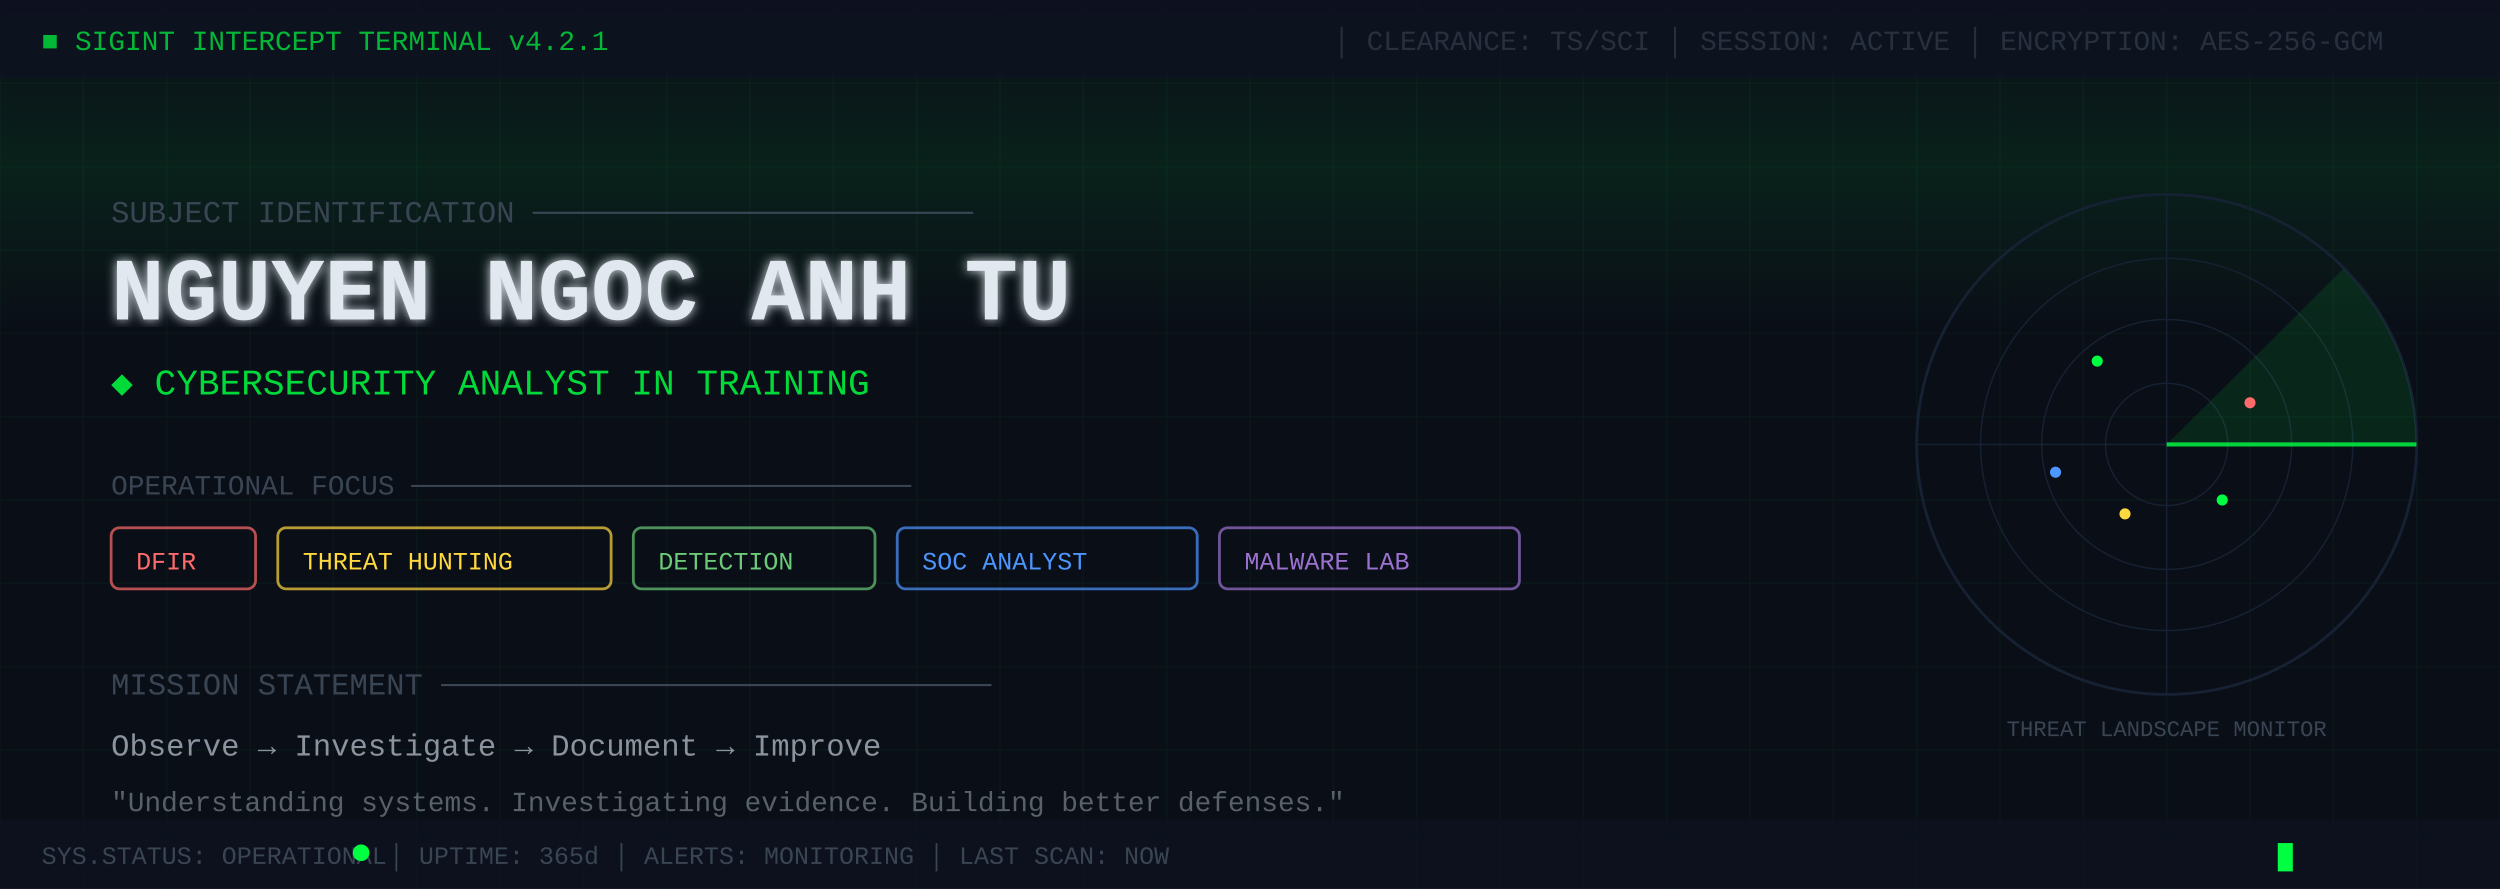
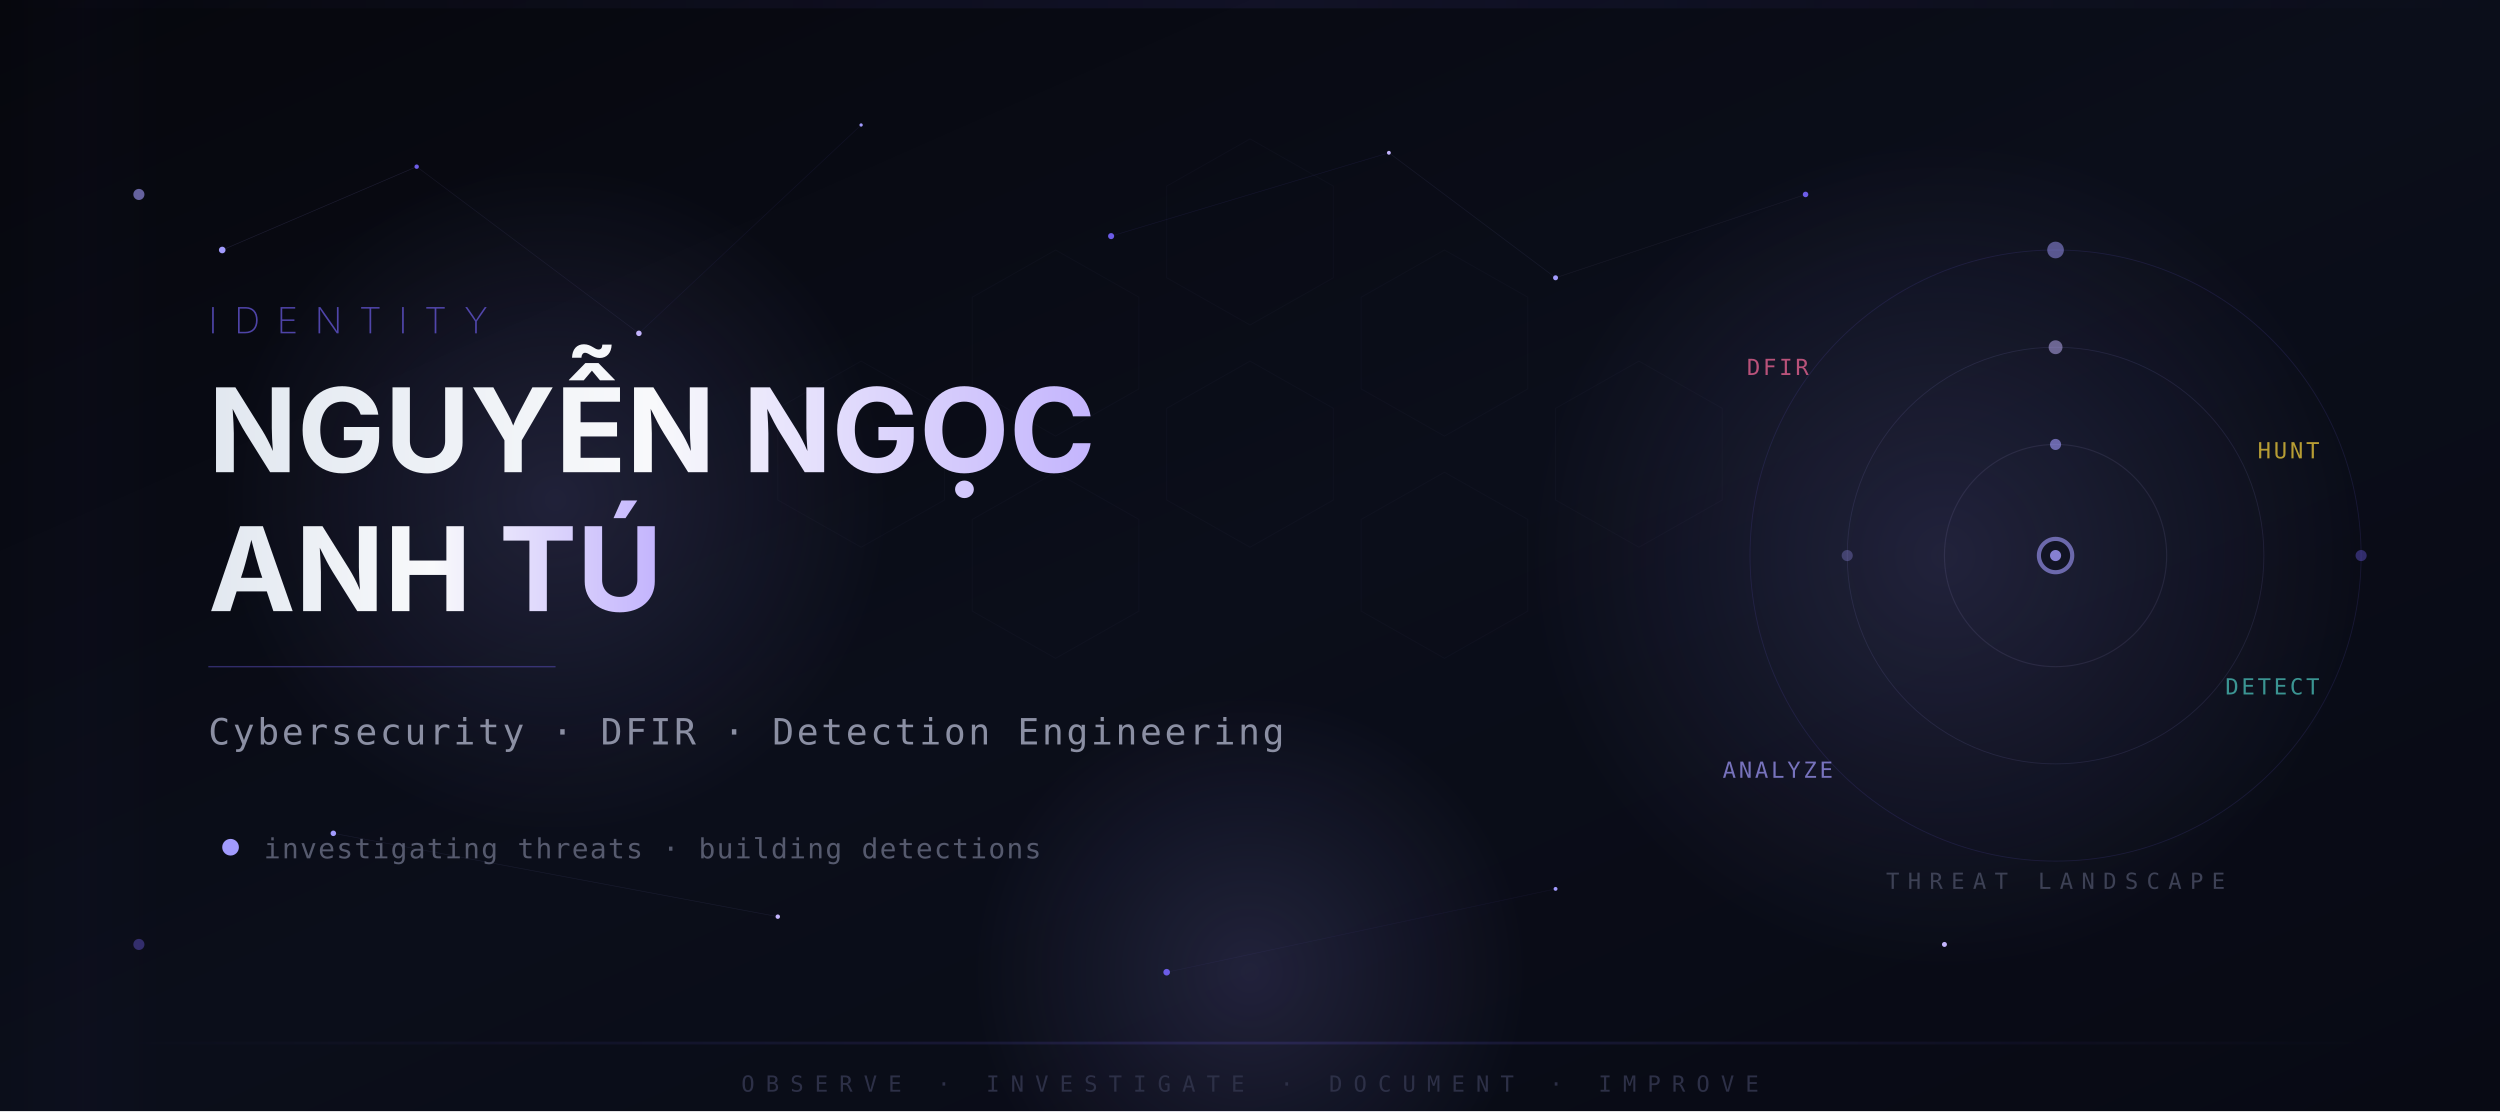
- <svg xmlns="http://www.w3.org/2000/svg" viewBox="0 0 900 320">
+ <svg xmlns="http://www.w3.org/2000/svg" viewBox="0 0 900 400">
  <defs>
-     <linearGradient id="scanline" x1="0%" y1="0%" x2="0%" y2="100%">
-       <stop offset="0%" stop-color="#00ff41" stop-opacity="0" />
-       <stop offset="50%" stop-color="#00ff41" stop-opacity="0.08" />
-       <stop offset="100%" stop-color="#00ff41" stop-opacity="0" />
-     </linearGradient>
-     <filter id="glow">
-       <feGaussianBlur stdDeviation="2" result="blur" />
-       <feComposite in="SourceGraphic" in2="blur" operator="over" />
-     </filter>
-     <filter id="glitch1">
-       <feOffset dx="2" dy="0" in="SourceGraphic" result="r" />
-       <feOffset dx="-2" dy="0" in="SourceGraphic" result="b" />
-       <feColorMatrix in="r" type="matrix" values="1 0 0 0 0  0 0 0 0 0  0 0 0 0 0  0 0 0 1 0" result="red" />
-       <feColorMatrix in="b" type="matrix" values="0 0 0 0 0  0 0 0 0 0  0 0 1 0 0  0 0 0 1 0" result="blue" />
-       <feBlend in="red" in2="blue" mode="screen" result="blend" />
-       <feBlend in="SourceGraphic" in2="blend" mode="screen" />
-     </filter>
-     <clipPath id="radarClip">
-       <circle cx="780" cy="160" r="90" />
-     </clipPath>
+     <linearGradient id="bgGrad" x1="0%" y1="0%" x2="100%" y2="100%">
+       <stop offset="0%" stop-color="#06070d" />
+       <stop offset="50%" stop-color="#0b0e1a" />
+       <stop offset="100%" stop-color="#080a14" />
+     </linearGradient>
+     <linearGradient id="accentGrad" x1="0%" y1="0%" x2="100%" y2="0%">
+       <stop offset="0%" stop-color="#6c5ce7" stop-opacity="0" />
+       <stop offset="50%" stop-color="#6c5ce7" stop-opacity="0.6" />
+       <stop offset="100%" stop-color="#6c5ce7" stop-opacity="0" />
+     </linearGradient>
+     <linearGradient id="lineGrad" x1="0%" y1="0%" x2="100%" y2="0%">
+       <stop offset="0%" stop-color="#a29bfe" stop-opacity="0" />
+       <stop offset="20%" stop-color="#a29bfe" stop-opacity="0.4" />
+       <stop offset="80%" stop-color="#6c5ce7" stop-opacity="0.4" />
+       <stop offset="100%" stop-color="#6c5ce7" stop-opacity="0" />
+     </linearGradient>
+     <linearGradient id="nameGrad" x1="0%" y1="0%" x2="100%" y2="0%">
+       <stop offset="0%" stop-color="#e2e8f0" />
+       <stop offset="50%" stop-color="#f8f9fb" />
+       <stop offset="100%" stop-color="#c4b5fd" />
+     </linearGradient>
+     <linearGradient id="waveGrad" x1="0%" y1="0%" x2="100%" y2="0%">
+       <stop offset="0%" stop-color="#6c5ce7" stop-opacity="0" />
+       <stop offset="30%" stop-color="#a29bfe" stop-opacity="0.3" />
+       <stop offset="70%" stop-color="#6c5ce7" stop-opacity="0.3" />
+       <stop offset="100%" stop-color="#6c5ce7" stop-opacity="0" />
+     </linearGradient>
+     <radialGradient id="orbGlow" cx="50%" cy="50%" r="50%">
+       <stop offset="0%" stop-color="#a29bfe" stop-opacity="0.15" />
+       <stop offset="100%" stop-color="#a29bfe" stop-opacity="0" />
+     </radialGradient>
  </defs>
  <style>
-     @keyframes scanMove {
-       0% { transform: translateY(-320px); }
-       100% { transform: translateY(320px); }
-     }
-     @keyframes pulse {
-       0%, 100% { opacity: 0.4; }
-       50% { opacity: 1; }
-     }
-     @keyframes radarSweep {
+     @keyframes drift {
+       0%, 100% { transform: translateY(0px); opacity: 0.3; }
+       50% { transform: translateY(-8px); opacity: 0.8; }
+     }
+     @keyframes drift2 {
+       0%, 100% { transform: translateY(0px) translateX(0px); opacity: 0.2; }
+       33% { transform: translateY(-5px) translateX(3px); opacity: 0.6; }
+       66% { transform: translateY(3px) translateX(-2px); opacity: 0.4; }
+     }
+     @keyframes orbitSlow {
      0% { transform: rotate(0deg); }
      100% { transform: rotate(360deg); }
    }
-     @keyframes blink {
-       0%, 49% { opacity: 1; }
-       50%, 100% { opacity: 0; }
-     }
-     @keyframes fadeIn {
-       0% { opacity: 0; }
+     @keyframes orbitReverse {
+       0% { transform: rotate(360deg); }
+       100% { transform: rotate(0deg); }
+     }
+     @keyframes fadeSlideUp {
+       0% { opacity: 0; transform: translateY(15px); }
+       100% { opacity: 1; transform: translateY(0); }
+     }
+     @keyframes pulseRing {
+       0% { r: 40; opacity: 0.3; }
+       50% { r: 55; opacity: 0; }
+       100% { r: 40; opacity: 0.3; }
+     }
+     @keyframes scanVertical {
+       0% { transform: translateY(-400px); }
+       100% { transform: translateY(400px); }
+     }
+     @keyframes shimmer {
+       0% { transform: translateX(-900px); }
+       100% { transform: translateX(900px); }
+     }
+     @keyframes breathe {
+       0%, 100% { opacity: 0.04; }
+       50% { opacity: 0.08; }
+     }
+     @keyframes particleFade {
+       0%, 100% { opacity: 0; r: 0.5; }
+       50% { opacity: 0.7; r: 1.5; }
+     }
+     @keyframes hexRotate {
+       0% { transform: rotate(0deg); opacity: 0.06; }
+       50% { opacity: 0.12; }
+       100% { transform: rotate(60deg); opacity: 0.06; }
+     }
+     @keyframes lineTrace {
+       0% { stroke-dashoffset: 600; }
+       100% { stroke-dashoffset: 0; }
+     }
+     @keyframes statusBlink {
+       0%, 40% { opacity: 1; }
+       50%, 90% { opacity: 0.3; }
      100% { opacity: 1; }
    }
-     @keyframes glitchShift {
-       0%, 90%, 100% { transform: translate(0, 0); }
-       92% { transform: translate(-3px, 1px); }
-       94% { transform: translate(3px, -1px); }
-       96% { transform: translate(-1px, 2px); }
-       98% { transform: translate(2px, -2px); }
-     }
-     @keyframes matrixFall {
-       0% { transform: translateY(-100%); opacity: 0; }
-       10% { opacity: 0.6; }
-       90% { opacity: 0.6; }
-       100% { transform: translateY(320px); opacity: 0; }
-     }
-     @keyframes typewriter {
-       0% { width: 0; }
-       100% { width: 100%; }
-     }
-     @keyframes dotPulse {
-       0%, 100% { r: 2; opacity: 0.3; }
-       50% { r: 4; opacity: 1; }
-     }
-     .scanline-bar {
-       animation: scanMove 4s linear infinite;
-     }
-     .radar-sweep {
-       transform-origin: 780px 160px;
-       animation: radarSweep 4s linear infinite;
-     }
-     .cursor-blink {
-       animation: blink 1s step-end infinite;
-     }
-     .glitch-text {
-       animation: glitchShift 6s ease-in-out infinite;
-     }
-     .matrix-char {
-       font-family: 'Courier New', monospace;
-       font-size: 11px;
-       fill: #00ff41;
-       opacity: 0.15;
-     }
-     .m1 { animation: matrixFall 8s linear infinite; }
-     .m2 { animation: matrixFall 6s linear infinite 1s; }
-     .m3 { animation: matrixFall 10s linear infinite 2s; }
-     .m4 { animation: matrixFall 7s linear infinite 0.5s; }
-     .m5 { animation: matrixFall 9s linear infinite 3s; }
-     .m6 { animation: matrixFall 5s linear infinite 1.5s; }
-     .m7 { animation: matrixFall 11s linear infinite 2.5s; }
-     .m8 { animation: matrixFall 6.5s linear infinite 0.8s; }
-     .dot-pulse {
-       animation: dotPulse 2s ease-in-out infinite;
-     }
-     .dot-pulse2 {
-       animation: dotPulse 2s ease-in-out infinite 0.5s;
-     }
-     .dot-pulse3 {
-       animation: dotPulse 2s ease-in-out infinite 1s;
-     }
-     .fade1 { animation: fadeIn 1s ease-out 0.5s both; }
-     .fade2 { animation: fadeIn 1s ease-out 1s both; }
-     .fade3 { animation: fadeIn 1s ease-out 1.5s both; }
-     .fade4 { animation: fadeIn 1s ease-out 2s both; }
+     .p1 { animation: drift 6s ease-in-out infinite; }
+     .p2 { animation: drift 8s ease-in-out infinite 1s; }
+     .p3 { animation: drift2 7s ease-in-out infinite 0.5s; }
+     .p4 { animation: drift 9s ease-in-out infinite 2s; }
+     .p5 { animation: drift2 5s ease-in-out infinite 1.5s; }
+     .p6 { animation: drift 10s ease-in-out infinite 3s; }
+     .p7 { animation: drift2 6.5s ease-in-out infinite 0.8s; }
+     .p8 { animation: drift 7.5s ease-in-out infinite 2.5s; }
+     .p9 { animation: particleFade 4s ease-in-out infinite; }
+     .p10 { animation: particleFade 5s ease-in-out infinite 1s; }
+     .p11 { animation: particleFade 6s ease-in-out infinite 2s; }
+     .p12 { animation: particleFade 4.5s ease-in-out infinite 0.5s; }
+     .p13 { animation: particleFade 5.5s ease-in-out infinite 1.5s; }
+     .orbit1 { transform-origin: 740px 200px; animation: orbitSlow 20s linear infinite; }
+     .orbit2 { transform-origin: 740px 200px; animation: orbitReverse 15s linear infinite; }
+     .orbit3 { transform-origin: 740px 200px; animation: orbitSlow 25s linear infinite; }
+     .fade1 { animation: fadeSlideUp 0.8s ease-out 0.3s both; }
+     .fade2 { animation: fadeSlideUp 0.8s ease-out 0.6s both; }
+     .fade3 { animation: fadeSlideUp 0.8s ease-out 0.9s both; }
+     .fade4 { animation: fadeSlideUp 0.8s ease-out 1.2s both; }
+     .fade5 { animation: fadeSlideUp 0.8s ease-out 1.5s both; }
+     .scan { animation: scanVertical 6s linear infinite; }
+     .shimmer-bar { animation: shimmer 4s ease-in-out infinite; }
+     .breathe { animation: breathe 4s ease-in-out infinite; }
+     .hex-spin { transform-origin: center; animation: hexRotate 12s linear infinite; }
+     .trace { stroke-dasharray: 600; animation: lineTrace 3s ease-out both; }
+     .trace2 { stroke-dasharray: 600; animation: lineTrace 3s ease-out 0.5s both; }
+     .status-dot { animation: statusBlink 2s ease-in-out infinite; }
+     .pulse-ring { animation: pulseRing 3s ease-out infinite; }
  </style>
-   <rect width="900" height="320" fill="#0a0e17" />
-   <g opacity="0.04" stroke="#00ff41" stroke-width="0.5">
-     <line x1="0" y1="0" x2="0" y2="320" />
-     <line x1="30" y1="0" x2="30" y2="320" />
-     <line x1="60" y1="0" x2="60" y2="320" />
-     <line x1="90" y1="0" x2="90" y2="320" />
-     <line x1="120" y1="0" x2="120" y2="320" />
-     <line x1="150" y1="0" x2="150" y2="320" />
-     <line x1="180" y1="0" x2="180" y2="320" />
-     <line x1="210" y1="0" x2="210" y2="320" />
-     <line x1="240" y1="0" x2="240" y2="320" />
-     <line x1="270" y1="0" x2="270" y2="320" />
-     <line x1="300" y1="0" x2="300" y2="320" />
-     <line x1="330" y1="0" x2="330" y2="320" />
-     <line x1="360" y1="0" x2="360" y2="320" />
-     <line x1="390" y1="0" x2="390" y2="320" />
-     <line x1="420" y1="0" x2="420" y2="320" />
-     <line x1="450" y1="0" x2="450" y2="320" />
-     <line x1="480" y1="0" x2="480" y2="320" />
-     <line x1="510" y1="0" x2="510" y2="320" />
-     <line x1="540" y1="0" x2="540" y2="320" />
-     <line x1="570" y1="0" x2="570" y2="320" />
-     <line x1="600" y1="0" x2="600" y2="320" />
-     <line x1="630" y1="0" x2="630" y2="320" />
-     <line x1="660" y1="0" x2="660" y2="320" />
-     <line x1="690" y1="0" x2="690" y2="320" />
-     <line x1="720" y1="0" x2="720" y2="320" />
-     <line x1="750" y1="0" x2="750" y2="320" />
-     <line x1="780" y1="0" x2="780" y2="320" />
-     <line x1="810" y1="0" x2="810" y2="320" />
-     <line x1="840" y1="0" x2="840" y2="320" />
-     <line x1="870" y1="0" x2="870" y2="320" />
-     <line x1="900" y1="0" x2="900" y2="320" />
-     <line x1="0" y1="0" x2="900" y2="0" />
-     <line x1="0" y1="30" x2="900" y2="30" />
-     <line x1="0" y1="60" x2="900" y2="60" />
-     <line x1="0" y1="90" x2="900" y2="90" />
-     <line x1="0" y1="120" x2="900" y2="120" />
-     <line x1="0" y1="150" x2="900" y2="150" />
-     <line x1="0" y1="180" x2="900" y2="180" />
-     <line x1="0" y1="210" x2="900" y2="210" />
-     <line x1="0" y1="240" x2="900" y2="240" />
-     <line x1="0" y1="270" x2="900" y2="270" />
-     <line x1="0" y1="300" x2="900" y2="300" />
-   </g>
-   <text class="matrix-char m1" x="45" y="0">01001</text>
-   <text class="matrix-char m2" x="120" y="0">10110</text>
-   <text class="matrix-char m3" x="200" y="0">11001</text>
-   <text class="matrix-char m4" x="340" y="0">01110</text>
-   <text class="matrix-char m5" x="480" y="0">10010</text>
-   <text class="matrix-char m6" x="560" y="0">11100</text>
-   <text class="matrix-char m7" x="640" y="0">01011</text>
-   <text class="matrix-char m8" x="850" y="0">10101</text>
-   <rect class="scanline-bar" x="0" y="0" width="900" height="120" fill="url(#scanline)" />
+   <rect width="900" height="400" fill="url(#bgGrad)" />
+   <circle cx="200" cy="180" r="120" fill="url(#orbGlow)" class="breathe" />
+   <circle cx="700" cy="200" r="150" fill="url(#orbGlow)" class="breathe" style="animation-delay: 2s" />
+   <circle cx="450" cy="350" r="100" fill="url(#orbGlow)" class="breathe" style="animation-delay: 1s" />
+   <g opacity="0.03" stroke="#a29bfe" stroke-width="0.3" fill="none" class="hex-spin">
+     <polygon points="450,50 480,67 480,100 450,117 420,100 420,67" />
+     <polygon points="450,130 480,147 480,180 450,197 420,180 420,147" />
+     <polygon points="380,90 410,107 410,140 380,157 350,140 350,107" />
+     <polygon points="520,90 550,107 550,140 520,157 490,140 490,107" />
+     <polygon points="380,170 410,187 410,220 380,237 350,220 350,187" />
+     <polygon points="520,170 550,187 550,220 520,237 490,220 490,187" />
+     <polygon points="310,130 340,147 340,180 310,197 280,180 280,147" />
+     <polygon points="590,130 620,147 620,180 590,197 560,180 560,147" />
+   </g>
+   <rect class="scan" x="0" y="0" width="900" height="3" fill="url(#accentGrad)" opacity="0.15" />
+   <g>
+     <circle cx="80" cy="90" r="1.2" fill="#a29bfe" class="p1" />
+     <circle cx="150" cy="60" r="0.8" fill="#6c5ce7" class="p2" />
+     <circle cx="230" cy="120" r="1" fill="#c4b5fd" class="p3" />
+     <circle cx="310" cy="45" r="0.6" fill="#a29bfe" class="p4" />
+     <circle cx="400" cy="85" r="1.1" fill="#6c5ce7" class="p5" />
+     <circle cx="500" cy="55" r="0.7" fill="#c4b5fd" class="p6" />
+     <circle cx="560" cy="100" r="0.9" fill="#a29bfe" class="p7" />
+     <circle cx="650" cy="70" r="1" fill="#6c5ce7" class="p8" />
+     <circle cx="120" cy="300" r="1" fill="#a29bfe" class="p9" />
+     <circle cx="280" cy="330" r="0.8" fill="#c4b5fd" class="p10" />
+     <circle cx="420" cy="350" r="1.2" fill="#6c5ce7" class="p11" />
+     <circle cx="560" cy="320" r="0.7" fill="#a29bfe" class="p12" />
+     <circle cx="700" cy="340" r="0.9" fill="#c4b5fd" class="p13" />
+     <line x1="80" y1="90" x2="150" y2="60" stroke="#a29bfe" stroke-width="0.2" opacity="0.15" />
+     <line x1="150" y1="60" x2="230" y2="120" stroke="#a29bfe" stroke-width="0.2" opacity="0.1" />
+     <line x1="230" y1="120" x2="310" y2="45" stroke="#6c5ce7" stroke-width="0.2" opacity="0.1" />
+     <line x1="400" y1="85" x2="500" y2="55" stroke="#6c5ce7" stroke-width="0.2" opacity="0.12" />
+     <line x1="500" y1="55" x2="560" y2="100" stroke="#a29bfe" stroke-width="0.2" opacity="0.1" />
+     <line x1="560" y1="100" x2="650" y2="70" stroke="#c4b5fd" stroke-width="0.2" opacity="0.08" />
+     <line x1="120" y1="300" x2="280" y2="330" stroke="#a29bfe" stroke-width="0.2" opacity="0.1" />
+     <line x1="420" y1="350" x2="560" y2="320" stroke="#6c5ce7" stroke-width="0.2" opacity="0.08" />
+   </g>
  <g class="fade1">
-     <rect x="0" y="0" width="900" height="28" fill="#0d1220" opacity="0.9" />
-     <text x="15" y="18" font-family="'Courier New', monospace" font-size="10" fill="#00ff41" opacity="0.7">
-       ■ SIGINT INTERCEPT TERMINAL v4.2.1
-     </text>
-     <text x="480" y="18" font-family="'Courier New', monospace" font-size="10" fill="#3a4553" opacity="0.6">
-       │ CLEARANCE: TS/SCI │ SESSION: ACTIVE │ ENCRYPTION: AES-256-GCM
-     </text>
-   </g>
-   <g class="fade2 glitch-text">
-     <text x="40" y="80" font-family="'Courier New', monospace" font-size="11" fill="#3a4553">
-       SUBJECT IDENTIFICATION ────────────────────────
-     </text>
-     <text x="40" y="115" font-family="'Courier New', monospace" font-weight="bold" font-size="32" fill="#e2e8f0" filter="url(#glow)">
-       NGUYEN NGOC ANH TU
-     </text>
-     <text x="40" y="142" font-family="'Courier New', monospace" font-size="13" fill="#00ff41" opacity="0.85">
-       ◆ CYBERSECURITY ANALYST IN TRAINING
+     <line x1="50" y1="70" x2="50" y2="340" stroke="url(#lineGrad)" stroke-width="1" class="trace" opacity="0.5" />
+     <circle cx="50" cy="70" r="2" fill="#a29bfe" opacity="0.6" />
+     <circle cx="50" cy="340" r="2" fill="#6c5ce7" opacity="0.4" />
+   </g>
+   <g class="fade2">
+     <text x="75" y="120" font-family="'SF Pro Display', 'Segoe UI', system-ui, sans-serif" font-weight="200" font-size="13" fill="#6c5ce7" letter-spacing="6" opacity="0.7">
+       IDENTITY
+     </text>
+     <text x="75" y="170" font-family="'SF Pro Display', 'Segoe UI', system-ui, sans-serif" font-weight="700" font-size="42" fill="url(#nameGrad)">
+       NGUYỄN NGỌC
+     </text>
+     <text x="75" y="220" font-family="'SF Pro Display', 'Segoe UI', system-ui, sans-serif" font-weight="700" font-size="42" fill="url(#nameGrad)">
+       ANH TÚ
    </text>
  </g>
  <g class="fade3">
-     <text x="40" y="178" font-family="'Courier New', monospace" font-size="10" fill="#3a4553">
-       OPERATIONAL FOCUS ──────────────────────────────
-     </text>
-     <rect x="40" y="190" width="52" height="22" rx="3" fill="none" stroke="#ff6b6b" stroke-width="1" opacity="0.7" />
-     <text x="49" y="205" font-family="'Courier New', monospace" font-size="9" fill="#ff6b6b">DFIR</text>
-     <rect x="100" y="190" width="120" height="22" rx="3" fill="none" stroke="#ffd93d" stroke-width="1" opacity="0.7" />
-     <text x="109" y="205" font-family="'Courier New', monospace" font-size="9" fill="#ffd93d">THREAT HUNTING</text>
-     <rect x="228" y="190" width="87" height="22" rx="3" fill="none" stroke="#6bcb77" stroke-width="1" opacity="0.7" />
-     <text x="237" y="205" font-family="'Courier New', monospace" font-size="9" fill="#6bcb77">DETECTION</text>
-     <rect x="323" y="190" width="108" height="22" rx="3" fill="none" stroke="#4d96ff" stroke-width="1" opacity="0.7" />
-     <text x="332" y="205" font-family="'Courier New', monospace" font-size="9" fill="#4d96ff">SOC ANALYST</text>
-     <rect x="439" y="190" width="108" height="22" rx="3" fill="none" stroke="#9b72cf" stroke-width="1" opacity="0.7" />
-     <text x="448" y="205" font-family="'Courier New', monospace" font-size="9" fill="#9b72cf">MALWARE LAB</text>
+     <line x1="75" y1="240" x2="200" y2="240" stroke="#6c5ce7" stroke-width="0.5" opacity="0.4" class="trace2" />
+     <text x="75" y="268" font-family="'JetBrains Mono', 'Cascadia Code', monospace" font-weight="300" font-size="13" fill="#8b8fa3" letter-spacing="1">
+       Cybersecurity · DFIR · Detection Engineering
+     </text>
  </g>
  <g class="fade4">
-     <text x="40" y="250" font-family="'Courier New', monospace" font-size="11" fill="#3a4553">
-       MISSION STATEMENT ──────────────────────────────
-     </text>
-     <text x="40" y="272" font-family="'Courier New', monospace" font-size="11" fill="#8b949e">
-       Observe → Investigate → Document → Improve
-     </text>
-     <text x="40" y="292" font-family="'Courier New', monospace" font-size="10" fill="#586069">
-       "Understanding systems. Investigating evidence. Building better defenses."
-     </text>
-   </g>
-   <g class="fade2">
-     <circle cx="780" cy="160" r="90" fill="none" stroke="#162233" stroke-width="1" />
-     <circle cx="780" cy="160" r="67" fill="none" stroke="#162233" stroke-width="0.5" />
-     <circle cx="780" cy="160" r="45" fill="none" stroke="#162233" stroke-width="0.5" />
-     <circle cx="780" cy="160" r="22" fill="none" stroke="#162233" stroke-width="0.5" />
-     <line x1="690" y1="160" x2="870" y2="160" stroke="#162233" stroke-width="0.5" />
-     <line x1="780" y1="70" x2="780" y2="250" stroke="#162233" stroke-width="0.5" />
-     <g clip-path="url(#radarClip)">
-       <g class="radar-sweep">
-         <line x1="780" y1="160" x2="870" y2="160" stroke="#00ff41" stroke-width="1.5" opacity="0.8" />
-         <path d="M780,160 L870,160 A90,90 0 0,0 843.6,96.8 Z" fill="#00ff41" opacity="0.1" />
-       </g>
-     </g>
-     <circle cx="755" cy="130" r="2" fill="#00ff41" class="dot-pulse" />
-     <circle cx="810" cy="145" r="2" fill="#ff6b6b" class="dot-pulse2" />
-     <circle cx="765" cy="185" r="2" fill="#ffd93d" class="dot-pulse3" />
-     <circle cx="800" cy="180" r="2" fill="#00ff41" class="dot-pulse" />
-     <circle cx="740" cy="170" r="2" fill="#4d96ff" class="dot-pulse2" />
-     <text x="780" y="265" text-anchor="middle" font-family="'Courier New', monospace" font-size="8" fill="#3a4553">
-       THREAT LANDSCAPE MONITOR
-     </text>
-   </g>
-   <g class="fade4">
-     <rect x="0" y="295" width="900" height="25" fill="#0d1220" opacity="0.7" />
-     <text x="15" y="311" font-family="'Courier New', monospace" font-size="9" fill="#3a4553">
-       SYS.STATUS: OPERATIONAL
-     </text>
-     <circle cx="130" cy="307" r="3" fill="#00ff41" class="dot-pulse" />
-     <text x="140" y="311" font-family="'Courier New', monospace" font-size="9" fill="#3a4553">
-       │ UPTIME: 365d │ ALERTS: MONITORING │ LAST SCAN: NOW
-     </text>
-     <text x="820" y="311" font-family="'Courier New', monospace" font-size="9" fill="#00ff41" class="cursor-blink">
-       █
-     </text>
-   </g>
+     <circle cx="83" cy="305" r="3" fill="#a29bfe" class="status-dot" />
+     <text x="95" y="309" font-family="'JetBrains Mono', monospace" font-size="10" fill="#565a6e" letter-spacing="0.5">
+       investigating threats · building detections
+     </text>
+   </g>
+   <g class="fade5">
+     <g class="orbit1">
+       <circle cx="740" cy="200" r="110" fill="none" stroke="#6c5ce7" stroke-width="0.3" opacity="0.15" />
+       <circle cx="740" cy="90" r="3" fill="#a29bfe" opacity="0.5" />
+       <circle cx="850" cy="200" r="2" fill="#6c5ce7" opacity="0.4" />
+     </g>
+     <g class="orbit2">
+       <circle cx="740" cy="200" r="75" fill="none" stroke="#a29bfe" stroke-width="0.3" opacity="0.12" />
+       <circle cx="740" cy="125" r="2.5" fill="#c4b5fd" opacity="0.5" />
+       <circle cx="665" cy="200" r="2" fill="#a29bfe" opacity="0.3" />
+     </g>
+     <g class="orbit3">
+       <circle cx="740" cy="200" r="40" fill="none" stroke="#c4b5fd" stroke-width="0.4" opacity="0.1" />
+       <circle cx="740" cy="160" r="2" fill="#a29bfe" opacity="0.6" />
+     </g>
+     <circle cx="740" cy="200" r="6" fill="#0b0e1a" stroke="#a29bfe" stroke-width="1.5" opacity="0.6" />
+     <circle cx="740" cy="200" r="2" fill="#a29bfe" opacity="0.8" />
+     <circle cx="740" cy="200" r="0" fill="none" stroke="#a29bfe" stroke-width="0.5" class="pulse-ring" />
+     <text x="740" y="320" text-anchor="middle" font-family="'JetBrains Mono', monospace" font-size="8" fill="#3d4155" letter-spacing="3">
+       THREAT LANDSCAPE
+     </text>
+     <g opacity="0.7">
+       <text x="640" y="135" text-anchor="middle" font-family="'JetBrains Mono', monospace" font-size="8" fill="#ff6b9d" letter-spacing="1">DFIR</text>
+       <text x="835" y="165" text-anchor="end" font-family="'JetBrains Mono', monospace" font-size="8" fill="#ffd93d" letter-spacing="1">HUNT</text>
+       <text x="835" y="250" text-anchor="end" font-family="'JetBrains Mono', monospace" font-size="8" fill="#4ecdc4" letter-spacing="1">DETECT</text>
+       <text x="640" y="280" text-anchor="middle" font-family="'JetBrains Mono', monospace" font-size="8" fill="#a29bfe" letter-spacing="1">ANALYZE</text>
+     </g>
+   </g>
+   <g class="fade5">
+     <rect x="50" y="375" width="800" height="1" fill="url(#accentGrad)" opacity="0.3" />
+     <text x="450" y="393" text-anchor="middle" font-family="'JetBrains Mono', monospace" font-size="8" fill="#2d3047" letter-spacing="4">
+       OBSERVE · INVESTIGATE · DOCUMENT · IMPROVE
+     </text>
+   </g>
+   <rect class="shimmer-bar" x="0" y="0" width="60" height="400" fill="url(#accentGrad)" opacity="0.03" />
</svg>
